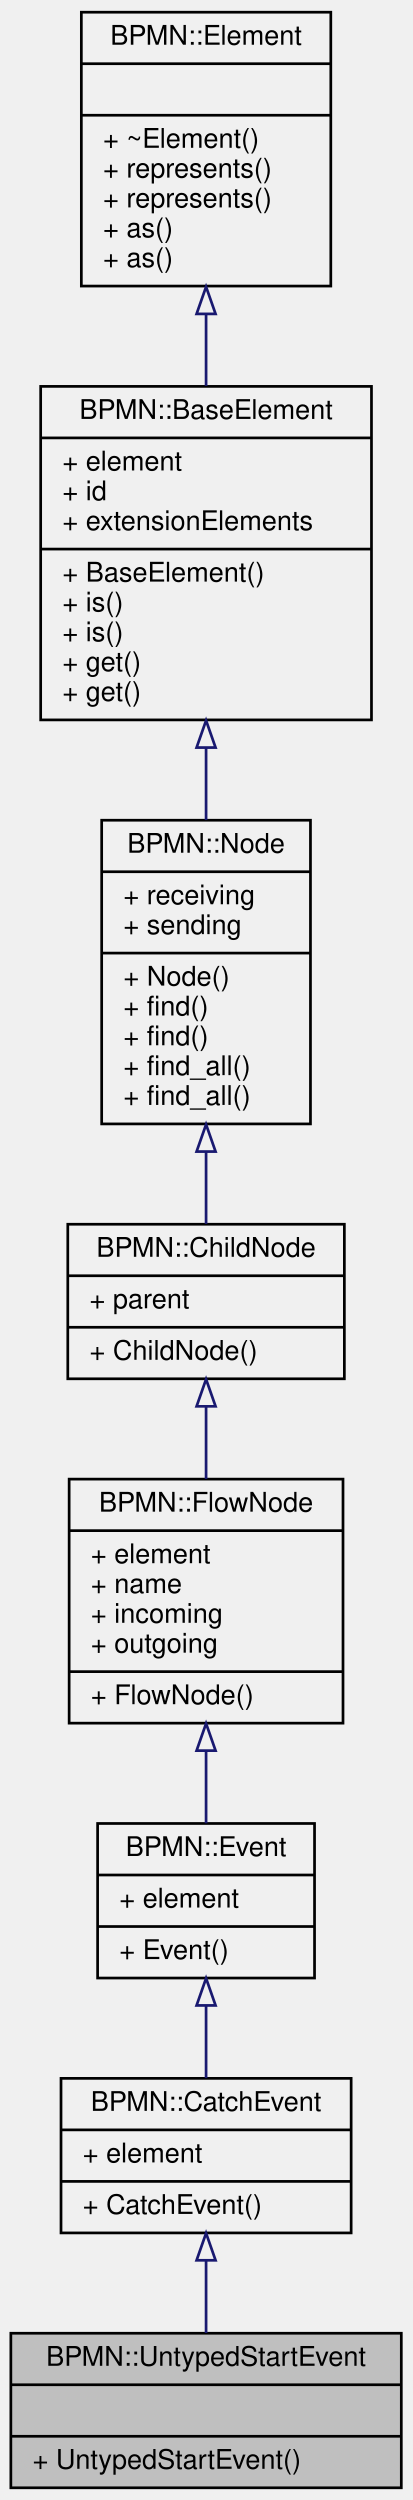
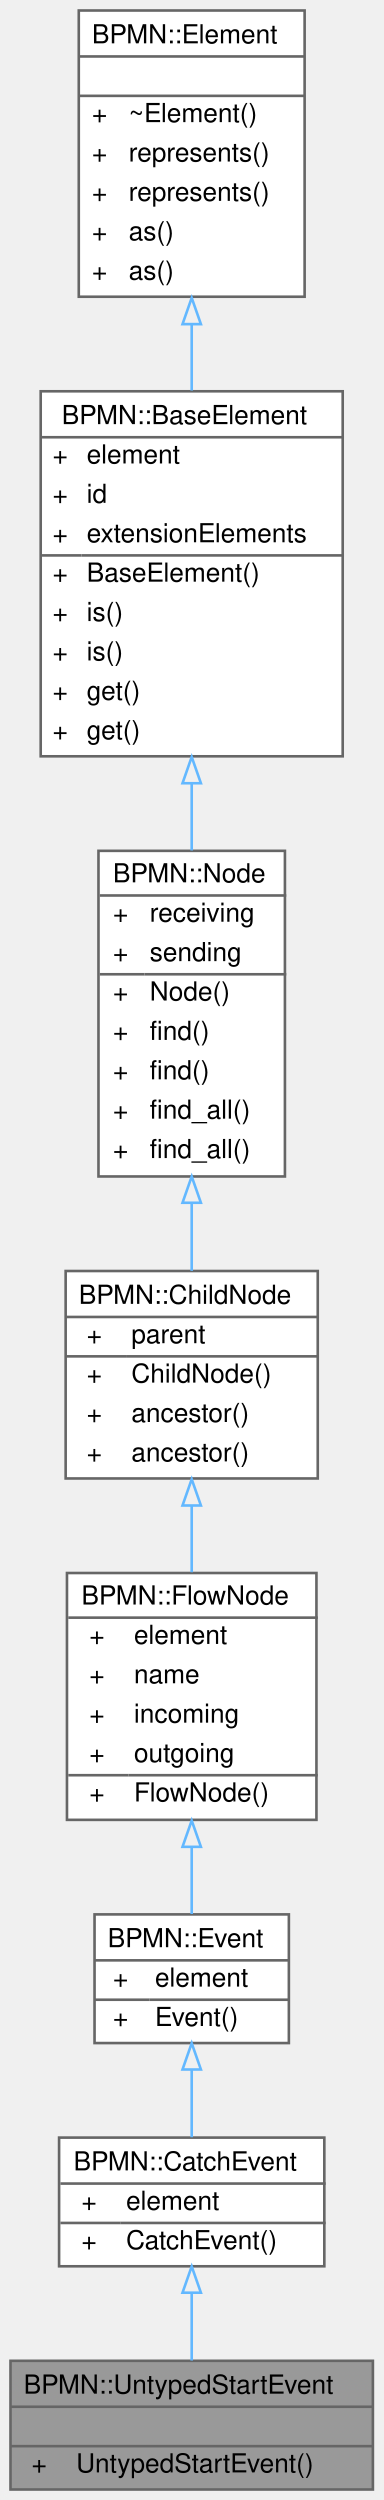
- <svg xmlns="http://www.w3.org/2000/svg" xmlns:xlink="http://www.w3.org/1999/xlink" width="152pt" height="922pt" viewBox="0.00 0.00 152.00 922.00">
-   <g id="graph0" class="graph" transform="scale(1 1) rotate(0) translate(4 918)">
-     <g id="node1" class="node">
-       <g id="a_node1">
-         <a xlink:title=" ">
-           <polygon fill="#bfbfbf" stroke="black" points="0,-0.5 0,-57.5 144,-57.5 144,-0.5 0,-0.5" />
-           <text text-anchor="middle" x="72" y="-45.5" font-family="Helvetica,sans-Serif" font-size="10.00">BPMN::UntypedStartEvent</text>
-           <polyline fill="none" stroke="black" points="0,-38.5 144,-38.5 " />
-           <text text-anchor="middle" x="72" y="-26.5" font-family="Helvetica,sans-Serif" font-size="10.00"> </text>
-           <polyline fill="none" stroke="black" points="0,-19.5 144,-19.5 " />
-           <text text-anchor="start" x="8" y="-7.5" font-family="Helvetica,sans-Serif" font-size="10.00">+ UntypedStartEvent()</text>
-         </a>
-       </g>
-     </g>
-     <g id="node2" class="node">
-       <g id="a_node2">
+ <svg xmlns="http://www.w3.org/2000/svg" xmlns:xlink="http://www.w3.org/1999/xlink" width="146pt" height="952pt" viewBox="0.00 0.00 146.00 952.00">
+   <g id="graph0" class="graph" transform="scale(1 1) rotate(0) translate(4 948)">
+     <g id="Node000001" class="node">
+       <g id="a_Node000001">
+         <a xlink:title=" ">
+           <polygon fill="#999999" stroke="transparent" points="138,-49 0,-49 0,0 138,0 138,-49" />
+           <text text-anchor="start" x="5" y="-36.5" font-family="Helvetica,sans-Serif" font-size="10.00">BPMN::UntypedStartEvent</text>
+           <text text-anchor="start" x="67" y="-21.5" font-family="Helvetica,sans-Serif" font-size="10.00"> </text>
+           <text text-anchor="start" x="8" y="-6.5" font-family="Helvetica,sans-Serif" font-size="10.00">+</text>
+           <text text-anchor="start" x="25" y="-6.5" font-family="Helvetica,sans-Serif" font-size="10.00">UntypedStartEvent()</text>
+           <polygon fill="#666666" stroke="#666666" points="0,-31.5 0,-31.5 138,-31.5 138,-31.5 0,-31.5" />
+           <polygon fill="#666666" stroke="#666666" points="0,-16.5 0,-16.5 138,-16.5 138,-16.5 0,-16.5" />
+           <polygon fill="none" stroke="#666666" points="0,0 0,-49 138,-49 138,0 0,0" />
+         </a>
+       </g>
+     </g>
+     <g id="Node000002" class="node">
+       <g id="a_Node000002">
        <a xlink:href="classBPMN_1_1CatchEvent.html" target="_top" xlink:title=" ">
-           <polygon fill="none" stroke="black" points="18.5,-94.5 18.5,-151.5 125.5,-151.5 125.5,-94.5 18.5,-94.5" />
-           <text text-anchor="middle" x="72" y="-139.5" font-family="Helvetica,sans-Serif" font-size="10.00">BPMN::CatchEvent</text>
-           <polyline fill="none" stroke="black" points="18.5,-132.5 125.5,-132.5 " />
-           <text text-anchor="start" x="26.5" y="-120.5" font-family="Helvetica,sans-Serif" font-size="10.00">+ element</text>
-           <polyline fill="none" stroke="black" points="18.5,-113.5 125.5,-113.5 " />
-           <text text-anchor="start" x="26.5" y="-101.5" font-family="Helvetica,sans-Serif" font-size="10.00">+ CatchEvent()</text>
-         </a>
-       </g>
-     </g>
-     <g id="edge1" class="edge">
-       <path fill="none" stroke="midnightblue" d="M72,-84.21C72,-75.29 72,-65.95 72,-57.58" />
-       <polygon fill="none" stroke="midnightblue" points="68.5,-84.4 72,-94.4 75.5,-84.4 68.5,-84.4" />
-     </g>
-     <g id="node3" class="node">
-       <g id="a_node3">
+           <polygon fill="white" stroke="transparent" points="119.5,-134 18.5,-134 18.5,-85 119.5,-85 119.5,-134" />
+           <text text-anchor="start" x="24" y="-121.5" font-family="Helvetica,sans-Serif" font-size="10.00">BPMN::CatchEvent</text>
+           <text text-anchor="start" x="27" y="-106.5" font-family="Helvetica,sans-Serif" font-size="10.00">+</text>
+           <text text-anchor="start" x="44" y="-106.5" font-family="Helvetica,sans-Serif" font-size="10.00">element</text>
+           <text text-anchor="start" x="27" y="-91.5" font-family="Helvetica,sans-Serif" font-size="10.00">+</text>
+           <text text-anchor="start" x="44" y="-91.5" font-family="Helvetica,sans-Serif" font-size="10.00">CatchEvent()</text>
+           <polygon fill="#666666" stroke="#666666" points="19,-116.5 19,-116.5 120,-116.5 120,-116.5 19,-116.5" />
+           <polygon fill="#666666" stroke="#666666" points="19,-101.5 19,-101.5 42,-101.5 42,-101.5 19,-101.5" />
+           <polygon fill="#666666" stroke="#666666" points="42,-101.5 42,-101.5 120,-101.5 120,-101.5 42,-101.5" />
+           <polygon fill="none" stroke="#666666" points="18.5,-85 18.5,-134 119.5,-134 119.5,-85 18.5,-85" />
+         </a>
+       </g>
+     </g>
+     <g id="edge1_Node000001_Node000002" class="edge">
+       <g id="a_edge1_Node000001_Node000002">
+         <a xlink:title=" ">
+           <path fill="none" stroke="#63b8ff" d="M69,-74.77C69,-66.17 69,-57.1 69,-49.12" />
+           <polygon fill="none" stroke="#63b8ff" points="65.5,-74.94 69,-84.94 72.5,-74.94 65.5,-74.94" />
+         </a>
+       </g>
+     </g>
+     <g id="Node000003" class="node">
+       <g id="a_Node000003">
        <a xlink:href="classBPMN_1_1Event.html" target="_top" xlink:title=" ">
-           <polygon fill="none" stroke="black" points="32,-188.5 32,-245.5 112,-245.5 112,-188.5 32,-188.5" />
-           <text text-anchor="middle" x="72" y="-233.5" font-family="Helvetica,sans-Serif" font-size="10.00">BPMN::Event</text>
-           <polyline fill="none" stroke="black" points="32,-226.5 112,-226.5 " />
-           <text text-anchor="start" x="40" y="-214.5" font-family="Helvetica,sans-Serif" font-size="10.00">+ element</text>
-           <polyline fill="none" stroke="black" points="32,-207.5 112,-207.5 " />
-           <text text-anchor="start" x="40" y="-195.5" font-family="Helvetica,sans-Serif" font-size="10.00">+ Event()</text>
-         </a>
-       </g>
-     </g>
-     <g id="edge2" class="edge">
-       <path fill="none" stroke="midnightblue" d="M72,-178.21C72,-169.29 72,-159.95 72,-151.58" />
-       <polygon fill="none" stroke="midnightblue" points="68.5,-178.4 72,-188.4 75.5,-178.4 68.5,-178.4" />
-     </g>
-     <g id="node4" class="node">
-       <g id="a_node4">
+           <polygon fill="white" stroke="transparent" points="106,-219 32,-219 32,-170 106,-170 106,-219" />
+           <text text-anchor="start" x="37" y="-206.5" font-family="Helvetica,sans-Serif" font-size="10.00">BPMN::Event</text>
+           <text text-anchor="start" x="39" y="-191.5" font-family="Helvetica,sans-Serif" font-size="10.00">+</text>
+           <text text-anchor="start" x="55" y="-191.5" font-family="Helvetica,sans-Serif" font-size="10.00">element</text>
+           <text text-anchor="start" x="39" y="-176.5" font-family="Helvetica,sans-Serif" font-size="10.00">+</text>
+           <text text-anchor="start" x="55" y="-176.5" font-family="Helvetica,sans-Serif" font-size="10.00">Event()</text>
+           <polygon fill="#666666" stroke="#666666" points="32,-201.5 32,-201.5 106,-201.5 106,-201.5 32,-201.5" />
+           <polygon fill="#666666" stroke="#666666" points="32,-186.5 32,-186.5 53,-186.5 53,-186.5 32,-186.5" />
+           <polygon fill="#666666" stroke="#666666" points="53,-186.5 53,-186.5 106,-186.5 106,-186.5 53,-186.5" />
+           <polygon fill="none" stroke="#666666" points="32,-170 32,-219 106,-219 106,-170 32,-170" />
+         </a>
+       </g>
+     </g>
+     <g id="edge2_Node000002_Node000003" class="edge">
+       <g id="a_edge2_Node000002_Node000003">
+         <a xlink:title=" ">
+           <path fill="none" stroke="#63b8ff" d="M69,-159.77C69,-151.17 69,-142.1 69,-134.12" />
+           <polygon fill="none" stroke="#63b8ff" points="65.5,-159.94 69,-169.94 72.5,-159.94 65.5,-159.94" />
+         </a>
+       </g>
+     </g>
+     <g id="Node000004" class="node">
+       <g id="a_Node000004">
        <a xlink:href="classBPMN_1_1FlowNode.html" target="_top" xlink:title="Base class for BPMN elements that may contain incoming and outgoing sequence flows.">
-           <polygon fill="none" stroke="black" points="21.5,-282.5 21.5,-372.5 122.5,-372.5 122.5,-282.5 21.5,-282.5" />
-           <text text-anchor="middle" x="72" y="-360.5" font-family="Helvetica,sans-Serif" font-size="10.00">BPMN::FlowNode</text>
-           <polyline fill="none" stroke="black" points="21.5,-353.5 122.5,-353.5 " />
-           <text text-anchor="start" x="29.5" y="-341.5" font-family="Helvetica,sans-Serif" font-size="10.00">+ element</text>
-           <text text-anchor="start" x="29.5" y="-330.5" font-family="Helvetica,sans-Serif" font-size="10.00">+ name</text>
-           <text text-anchor="start" x="29.5" y="-319.5" font-family="Helvetica,sans-Serif" font-size="10.00">+ incoming</text>
-           <text text-anchor="start" x="29.5" y="-308.5" font-family="Helvetica,sans-Serif" font-size="10.00">+ outgoing</text>
-           <polyline fill="none" stroke="black" points="21.5,-301.5 122.5,-301.5 " />
-           <text text-anchor="start" x="29.5" y="-289.5" font-family="Helvetica,sans-Serif" font-size="10.00">+ FlowNode()</text>
-         </a>
-       </g>
-     </g>
-     <g id="edge3" class="edge">
-       <path fill="none" stroke="midnightblue" d="M72,-272.35C72,-263.07 72,-253.79 72,-245.59" />
-       <polygon fill="none" stroke="midnightblue" points="68.5,-272.37 72,-282.37 75.5,-272.37 68.5,-272.37" />
-     </g>
-     <g id="node5" class="node">
-       <g id="a_node5">
+           <polygon fill="white" stroke="transparent" points="116.5,-349 21.5,-349 21.5,-255 116.5,-255 116.5,-349" />
+           <text text-anchor="start" x="27" y="-337" font-family="Helvetica,sans-Serif" font-size="10.00">BPMN::FlowNode</text>
+           <text text-anchor="start" x="30" y="-322" font-family="Helvetica,sans-Serif" font-size="10.00">+</text>
+           <text text-anchor="start" x="47" y="-322" font-family="Helvetica,sans-Serif" font-size="10.00">element</text>
+           <text text-anchor="start" x="30" y="-307" font-family="Helvetica,sans-Serif" font-size="10.00">+</text>
+           <text text-anchor="start" x="47" y="-307" font-family="Helvetica,sans-Serif" font-size="10.00">name</text>
+           <text text-anchor="start" x="30" y="-292" font-family="Helvetica,sans-Serif" font-size="10.00">+</text>
+           <text text-anchor="start" x="47" y="-292" font-family="Helvetica,sans-Serif" font-size="10.00">incoming</text>
+           <text text-anchor="start" x="30" y="-277" font-family="Helvetica,sans-Serif" font-size="10.00">+</text>
+           <text text-anchor="start" x="47" y="-277" font-family="Helvetica,sans-Serif" font-size="10.00">outgoing</text>
+           <text text-anchor="start" x="30" y="-262" font-family="Helvetica,sans-Serif" font-size="10.00">+</text>
+           <text text-anchor="start" x="47" y="-262" font-family="Helvetica,sans-Serif" font-size="10.00">FlowNode()</text>
+           <polygon fill="#666666" stroke="#666666" points="22,-332 22,-332 117,-332 117,-332 22,-332" />
+           <polygon fill="#666666" stroke="#666666" points="22,-272 22,-272 45,-272 45,-272 22,-272" />
+           <polygon fill="#666666" stroke="#666666" points="45,-272 45,-272 117,-272 117,-272 45,-272" />
+           <polygon fill="none" stroke="#666666" points="21.5,-255 21.5,-349 116.5,-349 116.5,-255 21.5,-255" />
+         </a>
+       </g>
+     </g>
+     <g id="edge3_Node000003_Node000004" class="edge">
+       <g id="a_edge3_Node000003_Node000004">
+         <a xlink:title=" ">
+           <path fill="none" stroke="#63b8ff" d="M69,-244.59C69,-235.62 69,-226.79 69,-219.15" />
+           <polygon fill="none" stroke="#63b8ff" points="65.5,-244.73 69,-254.73 72.5,-244.73 65.5,-244.73" />
+         </a>
+       </g>
+     </g>
+     <g id="Node000005" class="node">
+       <g id="a_Node000005">
        <a xlink:href="classBPMN_1_1ChildNode.html" target="_top" xlink:title="Base class for BPMN elements within a Scope.">
-           <polygon fill="none" stroke="black" points="21,-409.5 21,-466.5 123,-466.5 123,-409.5 21,-409.5" />
-           <text text-anchor="middle" x="72" y="-454.5" font-family="Helvetica,sans-Serif" font-size="10.00">BPMN::ChildNode</text>
-           <polyline fill="none" stroke="black" points="21,-447.5 123,-447.5 " />
-           <text text-anchor="start" x="29" y="-435.5" font-family="Helvetica,sans-Serif" font-size="10.00">+ parent</text>
-           <polyline fill="none" stroke="black" points="21,-428.5 123,-428.5 " />
-           <text text-anchor="start" x="29" y="-416.5" font-family="Helvetica,sans-Serif" font-size="10.00">+ ChildNode()</text>
-         </a>
-       </g>
-     </g>
-     <g id="edge4" class="edge">
-       <path fill="none" stroke="midnightblue" d="M72,-399.21C72,-390.61 72,-381.39 72,-372.55" />
-       <polygon fill="none" stroke="midnightblue" points="68.5,-399.34 72,-409.34 75.5,-399.34 68.5,-399.34" />
-     </g>
-     <g id="node6" class="node">
-       <g id="a_node6">
+           <polygon fill="white" stroke="transparent" points="117,-464 21,-464 21,-385 117,-385 117,-464" />
+           <text text-anchor="start" x="26" y="-451.5" font-family="Helvetica,sans-Serif" font-size="10.00">BPMN::ChildNode</text>
+           <text text-anchor="start" x="29" y="-436.5" font-family="Helvetica,sans-Serif" font-size="10.00">+</text>
+           <text text-anchor="start" x="46" y="-436.5" font-family="Helvetica,sans-Serif" font-size="10.00">parent</text>
+           <text text-anchor="start" x="29" y="-421.5" font-family="Helvetica,sans-Serif" font-size="10.00">+</text>
+           <text text-anchor="start" x="46" y="-421.5" font-family="Helvetica,sans-Serif" font-size="10.00">ChildNode()</text>
+           <text text-anchor="start" x="29" y="-406.5" font-family="Helvetica,sans-Serif" font-size="10.00">+</text>
+           <text text-anchor="start" x="46" y="-406.5" font-family="Helvetica,sans-Serif" font-size="10.00">ancestor()</text>
+           <text text-anchor="start" x="29" y="-391.5" font-family="Helvetica,sans-Serif" font-size="10.00">+</text>
+           <text text-anchor="start" x="46" y="-391.5" font-family="Helvetica,sans-Serif" font-size="10.00">ancestor()</text>
+           <polygon fill="#666666" stroke="#666666" points="21,-446.5 21,-446.5 117,-446.5 117,-446.5 21,-446.5" />
+           <polygon fill="#666666" stroke="#666666" points="21,-431.5 21,-431.5 44,-431.5 44,-431.5 21,-431.5" />
+           <polygon fill="#666666" stroke="#666666" points="44,-431.5 44,-431.5 117,-431.5 117,-431.5 44,-431.5" />
+           <polygon fill="none" stroke="#666666" points="21,-385 21,-464 117,-464 117,-385 21,-385" />
+         </a>
+       </g>
+     </g>
+     <g id="edge4_Node000004_Node000005" class="edge">
+       <g id="a_edge4_Node000004_Node000005">
+         <a xlink:title=" ">
+           <path fill="none" stroke="#63b8ff" d="M69,-374.68C69,-366.3 69,-357.61 69,-349.29" />
+           <polygon fill="none" stroke="#63b8ff" points="65.5,-374.71 69,-384.71 72.5,-374.71 65.5,-374.71" />
+         </a>
+       </g>
+     </g>
+     <g id="Node000006" class="node">
+       <g id="a_Node000006">
        <a xlink:href="classBPMN_1_1Node.html" target="_top" xlink:title="Base class for all nodes in a BPMN model.">
-           <polygon fill="none" stroke="black" points="33.5,-503.5 33.5,-615.5 110.5,-615.5 110.5,-503.5 33.5,-503.5" />
-           <text text-anchor="middle" x="72" y="-603.5" font-family="Helvetica,sans-Serif" font-size="10.00">BPMN::Node</text>
-           <polyline fill="none" stroke="black" points="33.5,-596.5 110.5,-596.5 " />
-           <text text-anchor="start" x="41.5" y="-584.5" font-family="Helvetica,sans-Serif" font-size="10.00">+ receiving</text>
-           <text text-anchor="start" x="41.5" y="-573.5" font-family="Helvetica,sans-Serif" font-size="10.00">+ sending</text>
-           <polyline fill="none" stroke="black" points="33.5,-566.5 110.5,-566.5 " />
-           <text text-anchor="start" x="41.5" y="-554.5" font-family="Helvetica,sans-Serif" font-size="10.00">+ Node()</text>
-           <text text-anchor="start" x="41.5" y="-543.5" font-family="Helvetica,sans-Serif" font-size="10.00">+ find()</text>
-           <text text-anchor="start" x="41.5" y="-532.5" font-family="Helvetica,sans-Serif" font-size="10.00">+ find()</text>
-           <text text-anchor="start" x="41.5" y="-521.5" font-family="Helvetica,sans-Serif" font-size="10.00">+ find_all()</text>
-           <text text-anchor="start" x="41.5" y="-510.5" font-family="Helvetica,sans-Serif" font-size="10.00">+ find_all()</text>
-         </a>
-       </g>
-     </g>
-     <g id="edge5" class="edge">
-       <path fill="none" stroke="midnightblue" d="M72,-493.15C72,-483.82 72,-474.67 72,-466.63" />
-       <polygon fill="none" stroke="midnightblue" points="68.5,-493.3 72,-503.3 75.5,-493.3 68.5,-493.3" />
-     </g>
-     <g id="node7" class="node">
-       <g id="a_node7">
+           <polygon fill="white" stroke="transparent" points="104.5,-624 33.5,-624 33.5,-500 104.5,-500 104.5,-624" />
+           <text text-anchor="start" x="39" y="-612" font-family="Helvetica,sans-Serif" font-size="10.00">BPMN::Node</text>
+           <text text-anchor="start" x="39" y="-597" font-family="Helvetica,sans-Serif" font-size="10.00">+</text>
+           <text text-anchor="start" x="53" y="-597" font-family="Helvetica,sans-Serif" font-size="10.00">receiving</text>
+           <text text-anchor="start" x="39" y="-582" font-family="Helvetica,sans-Serif" font-size="10.00">+</text>
+           <text text-anchor="start" x="53" y="-582" font-family="Helvetica,sans-Serif" font-size="10.00">sending</text>
+           <text text-anchor="start" x="39" y="-567" font-family="Helvetica,sans-Serif" font-size="10.00">+</text>
+           <text text-anchor="start" x="53" y="-567" font-family="Helvetica,sans-Serif" font-size="10.00">Node()</text>
+           <text text-anchor="start" x="39" y="-552" font-family="Helvetica,sans-Serif" font-size="10.00">+</text>
+           <text text-anchor="start" x="53" y="-552" font-family="Helvetica,sans-Serif" font-size="10.00">find()</text>
+           <text text-anchor="start" x="39" y="-537" font-family="Helvetica,sans-Serif" font-size="10.00">+</text>
+           <text text-anchor="start" x="53" y="-537" font-family="Helvetica,sans-Serif" font-size="10.00">find()</text>
+           <text text-anchor="start" x="39" y="-522" font-family="Helvetica,sans-Serif" font-size="10.00">+</text>
+           <text text-anchor="start" x="53" y="-522" font-family="Helvetica,sans-Serif" font-size="10.00">find_all()</text>
+           <text text-anchor="start" x="39" y="-507" font-family="Helvetica,sans-Serif" font-size="10.00">+</text>
+           <text text-anchor="start" x="53" y="-507" font-family="Helvetica,sans-Serif" font-size="10.00">find_all()</text>
+           <polygon fill="#666666" stroke="#666666" points="34,-607 34,-607 105,-607 105,-607 34,-607" />
+           <polygon fill="#666666" stroke="#666666" points="34,-577 34,-577 51,-577 51,-577 34,-577" />
+           <polygon fill="#666666" stroke="#666666" points="51,-577 51,-577 105,-577 105,-577 51,-577" />
+           <polygon fill="none" stroke="#666666" points="33.5,-500 33.5,-624 104.5,-624 104.5,-500 33.5,-500" />
+         </a>
+       </g>
+     </g>
+     <g id="edge5_Node000005_Node000006" class="edge">
+       <g id="a_edge5_Node000005_Node000006">
+         <a xlink:title=" ">
+           <path fill="none" stroke="#63b8ff" d="M69,-489.93C69,-481.02 69,-472.19 69,-464.05" />
+           <polygon fill="none" stroke="#63b8ff" points="65.5,-489.99 69,-499.99 72.5,-489.99 65.5,-489.99" />
+         </a>
+       </g>
+     </g>
+     <g id="Node000007" class="node">
+       <g id="a_Node000007">
        <a xlink:href="classBPMN_1_1BaseElement.html" target="_top" xlink:title="Base class for all core BPMN elements.">
-           <polygon fill="none" stroke="black" points="11,-652.5 11,-775.5 133,-775.5 133,-652.5 11,-652.5" />
-           <text text-anchor="middle" x="72" y="-763.5" font-family="Helvetica,sans-Serif" font-size="10.00">BPMN::BaseElement</text>
-           <polyline fill="none" stroke="black" points="11,-756.5 133,-756.5 " />
-           <text text-anchor="start" x="19" y="-744.5" font-family="Helvetica,sans-Serif" font-size="10.00">+ element</text>
-           <text text-anchor="start" x="19" y="-733.5" font-family="Helvetica,sans-Serif" font-size="10.00">+ id</text>
-           <text text-anchor="start" x="19" y="-722.5" font-family="Helvetica,sans-Serif" font-size="10.00">+ extensionElements</text>
-           <polyline fill="none" stroke="black" points="11,-715.5 133,-715.5 " />
-           <text text-anchor="start" x="19" y="-703.5" font-family="Helvetica,sans-Serif" font-size="10.00">+ BaseElement()</text>
-           <text text-anchor="start" x="19" y="-692.5" font-family="Helvetica,sans-Serif" font-size="10.00">+ is()</text>
-           <text text-anchor="start" x="19" y="-681.5" font-family="Helvetica,sans-Serif" font-size="10.00">+ is()</text>
-           <text text-anchor="start" x="19" y="-670.5" font-family="Helvetica,sans-Serif" font-size="10.00">+ get()</text>
-           <text text-anchor="start" x="19" y="-659.5" font-family="Helvetica,sans-Serif" font-size="10.00">+ get()</text>
-         </a>
-       </g>
-     </g>
-     <g id="edge6" class="edge">
-       <path fill="none" stroke="midnightblue" d="M72,-642.25C72,-633.29 72,-624.23 72,-615.56" />
-       <polygon fill="none" stroke="midnightblue" points="68.5,-642.29 72,-652.29 75.5,-642.29 68.5,-642.29" />
-     </g>
-     <g id="node8" class="node">
-       <g id="a_node8">
+           <polygon fill="white" stroke="transparent" points="126.5,-799 11.5,-799 11.5,-660 126.5,-660 126.5,-799" />
+           <text text-anchor="start" x="19.5" y="-786.5" font-family="Helvetica,sans-Serif" font-size="10.00">BPMN::BaseElement</text>
+           <text text-anchor="start" x="16" y="-771.5" font-family="Helvetica,sans-Serif" font-size="10.00">+</text>
+           <text text-anchor="start" x="29" y="-771.5" font-family="Helvetica,sans-Serif" font-size="10.00">element</text>
+           <text text-anchor="start" x="16" y="-756.5" font-family="Helvetica,sans-Serif" font-size="10.00">+</text>
+           <text text-anchor="start" x="29" y="-756.5" font-family="Helvetica,sans-Serif" font-size="10.00">id</text>
+           <text text-anchor="start" x="16" y="-741.5" font-family="Helvetica,sans-Serif" font-size="10.00">+</text>
+           <text text-anchor="start" x="29" y="-741.5" font-family="Helvetica,sans-Serif" font-size="10.00">extensionElements</text>
+           <text text-anchor="start" x="16" y="-726.5" font-family="Helvetica,sans-Serif" font-size="10.00">+</text>
+           <text text-anchor="start" x="29" y="-726.5" font-family="Helvetica,sans-Serif" font-size="10.00">BaseElement()</text>
+           <text text-anchor="start" x="16" y="-711.5" font-family="Helvetica,sans-Serif" font-size="10.00">+</text>
+           <text text-anchor="start" x="29" y="-711.5" font-family="Helvetica,sans-Serif" font-size="10.00">is()</text>
+           <text text-anchor="start" x="16" y="-696.5" font-family="Helvetica,sans-Serif" font-size="10.00">+</text>
+           <text text-anchor="start" x="29" y="-696.5" font-family="Helvetica,sans-Serif" font-size="10.00">is()</text>
+           <text text-anchor="start" x="16" y="-681.5" font-family="Helvetica,sans-Serif" font-size="10.00">+</text>
+           <text text-anchor="start" x="29" y="-681.5" font-family="Helvetica,sans-Serif" font-size="10.00">get()</text>
+           <text text-anchor="start" x="16" y="-666.5" font-family="Helvetica,sans-Serif" font-size="10.00">+</text>
+           <text text-anchor="start" x="29" y="-666.5" font-family="Helvetica,sans-Serif" font-size="10.00">get()</text>
+           <polygon fill="#666666" stroke="#666666" points="12,-781.5 12,-781.5 127,-781.5 127,-781.5 12,-781.5" />
+           <polygon fill="#666666" stroke="#666666" points="12,-736.5 12,-736.5 27,-736.5 27,-736.5 12,-736.5" />
+           <polygon fill="#666666" stroke="#666666" points="27,-736.5 27,-736.5 127,-736.5 127,-736.5 27,-736.5" />
+           <polygon fill="none" stroke="#666666" points="11.5,-660 11.5,-799 126.5,-799 126.5,-660 11.5,-660" />
+         </a>
+       </g>
+     </g>
+     <g id="edge6_Node000006_Node000007" class="edge">
+       <g id="a_edge6_Node000006_Node000007">
+         <a xlink:title=" ">
+           <path fill="none" stroke="#63b8ff" d="M69,-649.71C69,-641.12 69,-632.47 69,-624.14" />
+           <polygon fill="none" stroke="#63b8ff" points="65.5,-649.75 69,-659.75 72.5,-649.75 65.5,-649.75" />
+         </a>
+       </g>
+     </g>
+     <g id="Node000008" class="node">
+       <g id="a_Node000008">
        <a xlink:href="classBPMN_1_1Element.html" target="_top" xlink:title="Abstract base class for all elements in a BPMN model.">
-           <polygon fill="none" stroke="black" points="26,-812.5 26,-913.5 118,-913.5 118,-812.5 26,-812.5" />
-           <text text-anchor="middle" x="72" y="-901.5" font-family="Helvetica,sans-Serif" font-size="10.00">BPMN::Element</text>
-           <polyline fill="none" stroke="black" points="26,-894.5 118,-894.5 " />
-           <text text-anchor="middle" x="72" y="-882.5" font-family="Helvetica,sans-Serif" font-size="10.00"> </text>
-           <polyline fill="none" stroke="black" points="26,-875.5 118,-875.5 " />
-           <text text-anchor="start" x="34" y="-863.5" font-family="Helvetica,sans-Serif" font-size="10.00">+ ~Element()</text>
-           <text text-anchor="start" x="34" y="-852.5" font-family="Helvetica,sans-Serif" font-size="10.00">+ represents()</text>
-           <text text-anchor="start" x="34" y="-841.5" font-family="Helvetica,sans-Serif" font-size="10.00">+ represents()</text>
-           <text text-anchor="start" x="34" y="-830.5" font-family="Helvetica,sans-Serif" font-size="10.00">+ as()</text>
-           <text text-anchor="start" x="34" y="-819.5" font-family="Helvetica,sans-Serif" font-size="10.00">+ as()</text>
-         </a>
-       </g>
-     </g>
-     <g id="edge7" class="edge">
-       <path fill="none" stroke="midnightblue" d="M72,-802.14C72,-793.41 72,-784.42 72,-775.67" />
-       <polygon fill="none" stroke="midnightblue" points="68.5,-802.23 72,-812.23 75.5,-802.23 68.5,-802.23" />
+           <polygon fill="white" stroke="transparent" points="112,-944 26,-944 26,-835 112,-835 112,-944" />
+           <text text-anchor="start" x="31" y="-931.5" font-family="Helvetica,sans-Serif" font-size="10.00">BPMN::Element</text>
+           <text text-anchor="start" x="67" y="-916.5" font-family="Helvetica,sans-Serif" font-size="10.00"> </text>
+           <text text-anchor="start" x="31" y="-901.5" font-family="Helvetica,sans-Serif" font-size="10.00">+</text>
+           <text text-anchor="start" x="45" y="-901.5" font-family="Helvetica,sans-Serif" font-size="10.00">~Element()</text>
+           <text text-anchor="start" x="31" y="-886.5" font-family="Helvetica,sans-Serif" font-size="10.00">+</text>
+           <text text-anchor="start" x="45" y="-886.5" font-family="Helvetica,sans-Serif" font-size="10.00">represents()</text>
+           <text text-anchor="start" x="31" y="-871.5" font-family="Helvetica,sans-Serif" font-size="10.00">+</text>
+           <text text-anchor="start" x="45" y="-871.5" font-family="Helvetica,sans-Serif" font-size="10.00">represents()</text>
+           <text text-anchor="start" x="31" y="-856.5" font-family="Helvetica,sans-Serif" font-size="10.00">+</text>
+           <text text-anchor="start" x="45" y="-856.5" font-family="Helvetica,sans-Serif" font-size="10.00">as()</text>
+           <text text-anchor="start" x="31" y="-841.5" font-family="Helvetica,sans-Serif" font-size="10.00">+</text>
+           <text text-anchor="start" x="45" y="-841.5" font-family="Helvetica,sans-Serif" font-size="10.00">as()</text>
+           <polygon fill="#666666" stroke="#666666" points="26,-926.5 26,-926.5 112,-926.5 112,-926.5 26,-926.5" />
+           <polygon fill="#666666" stroke="#666666" points="26,-911.5 26,-911.5 112,-911.5 112,-911.5 26,-911.5" />
+           <polygon fill="none" stroke="#666666" points="26,-835 26,-944 112,-944 112,-835 26,-835" />
+         </a>
+       </g>
+     </g>
+     <g id="edge7_Node000007_Node000008" class="edge">
+       <g id="a_edge7_Node000007_Node000008">
+         <a xlink:title=" ">
+           <path fill="none" stroke="#63b8ff" d="M69,-824.55C69,-816.23 69,-807.67 69,-799.28" />
+           <polygon fill="none" stroke="#63b8ff" points="65.5,-824.57 69,-834.57 72.5,-824.57 65.5,-824.57" />
+         </a>
+       </g>
    </g>
  </g>
</svg>
